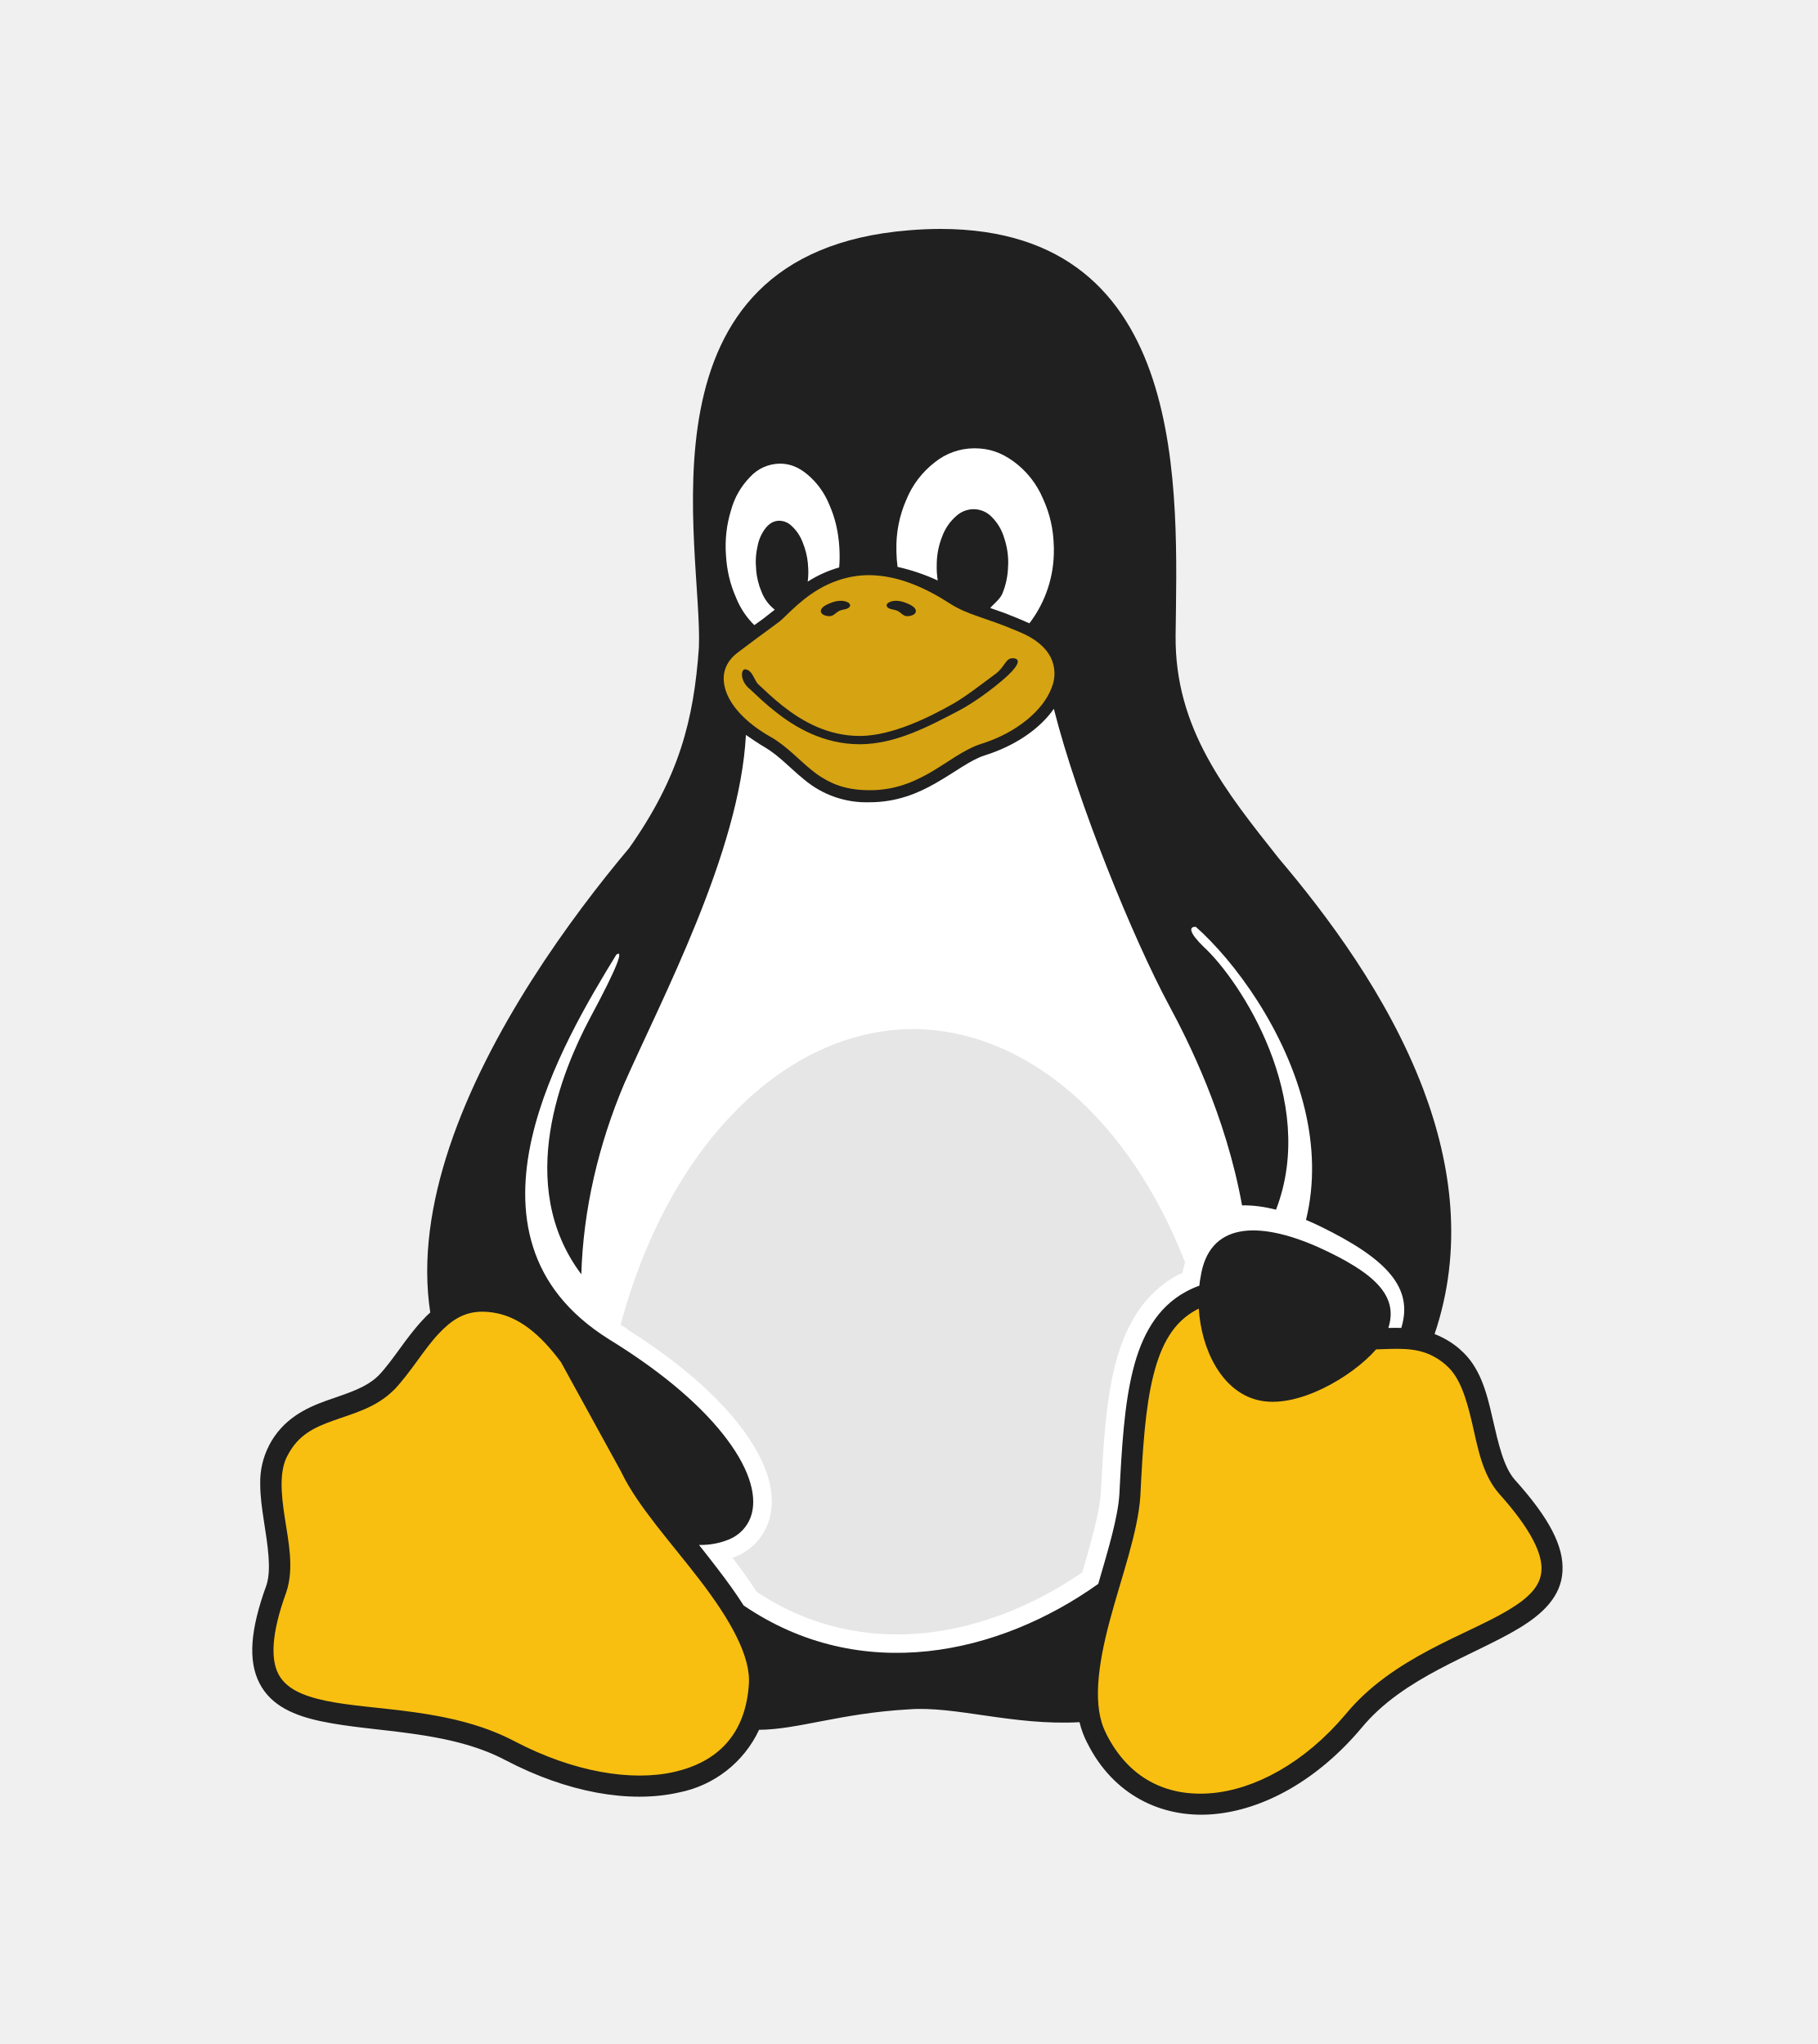
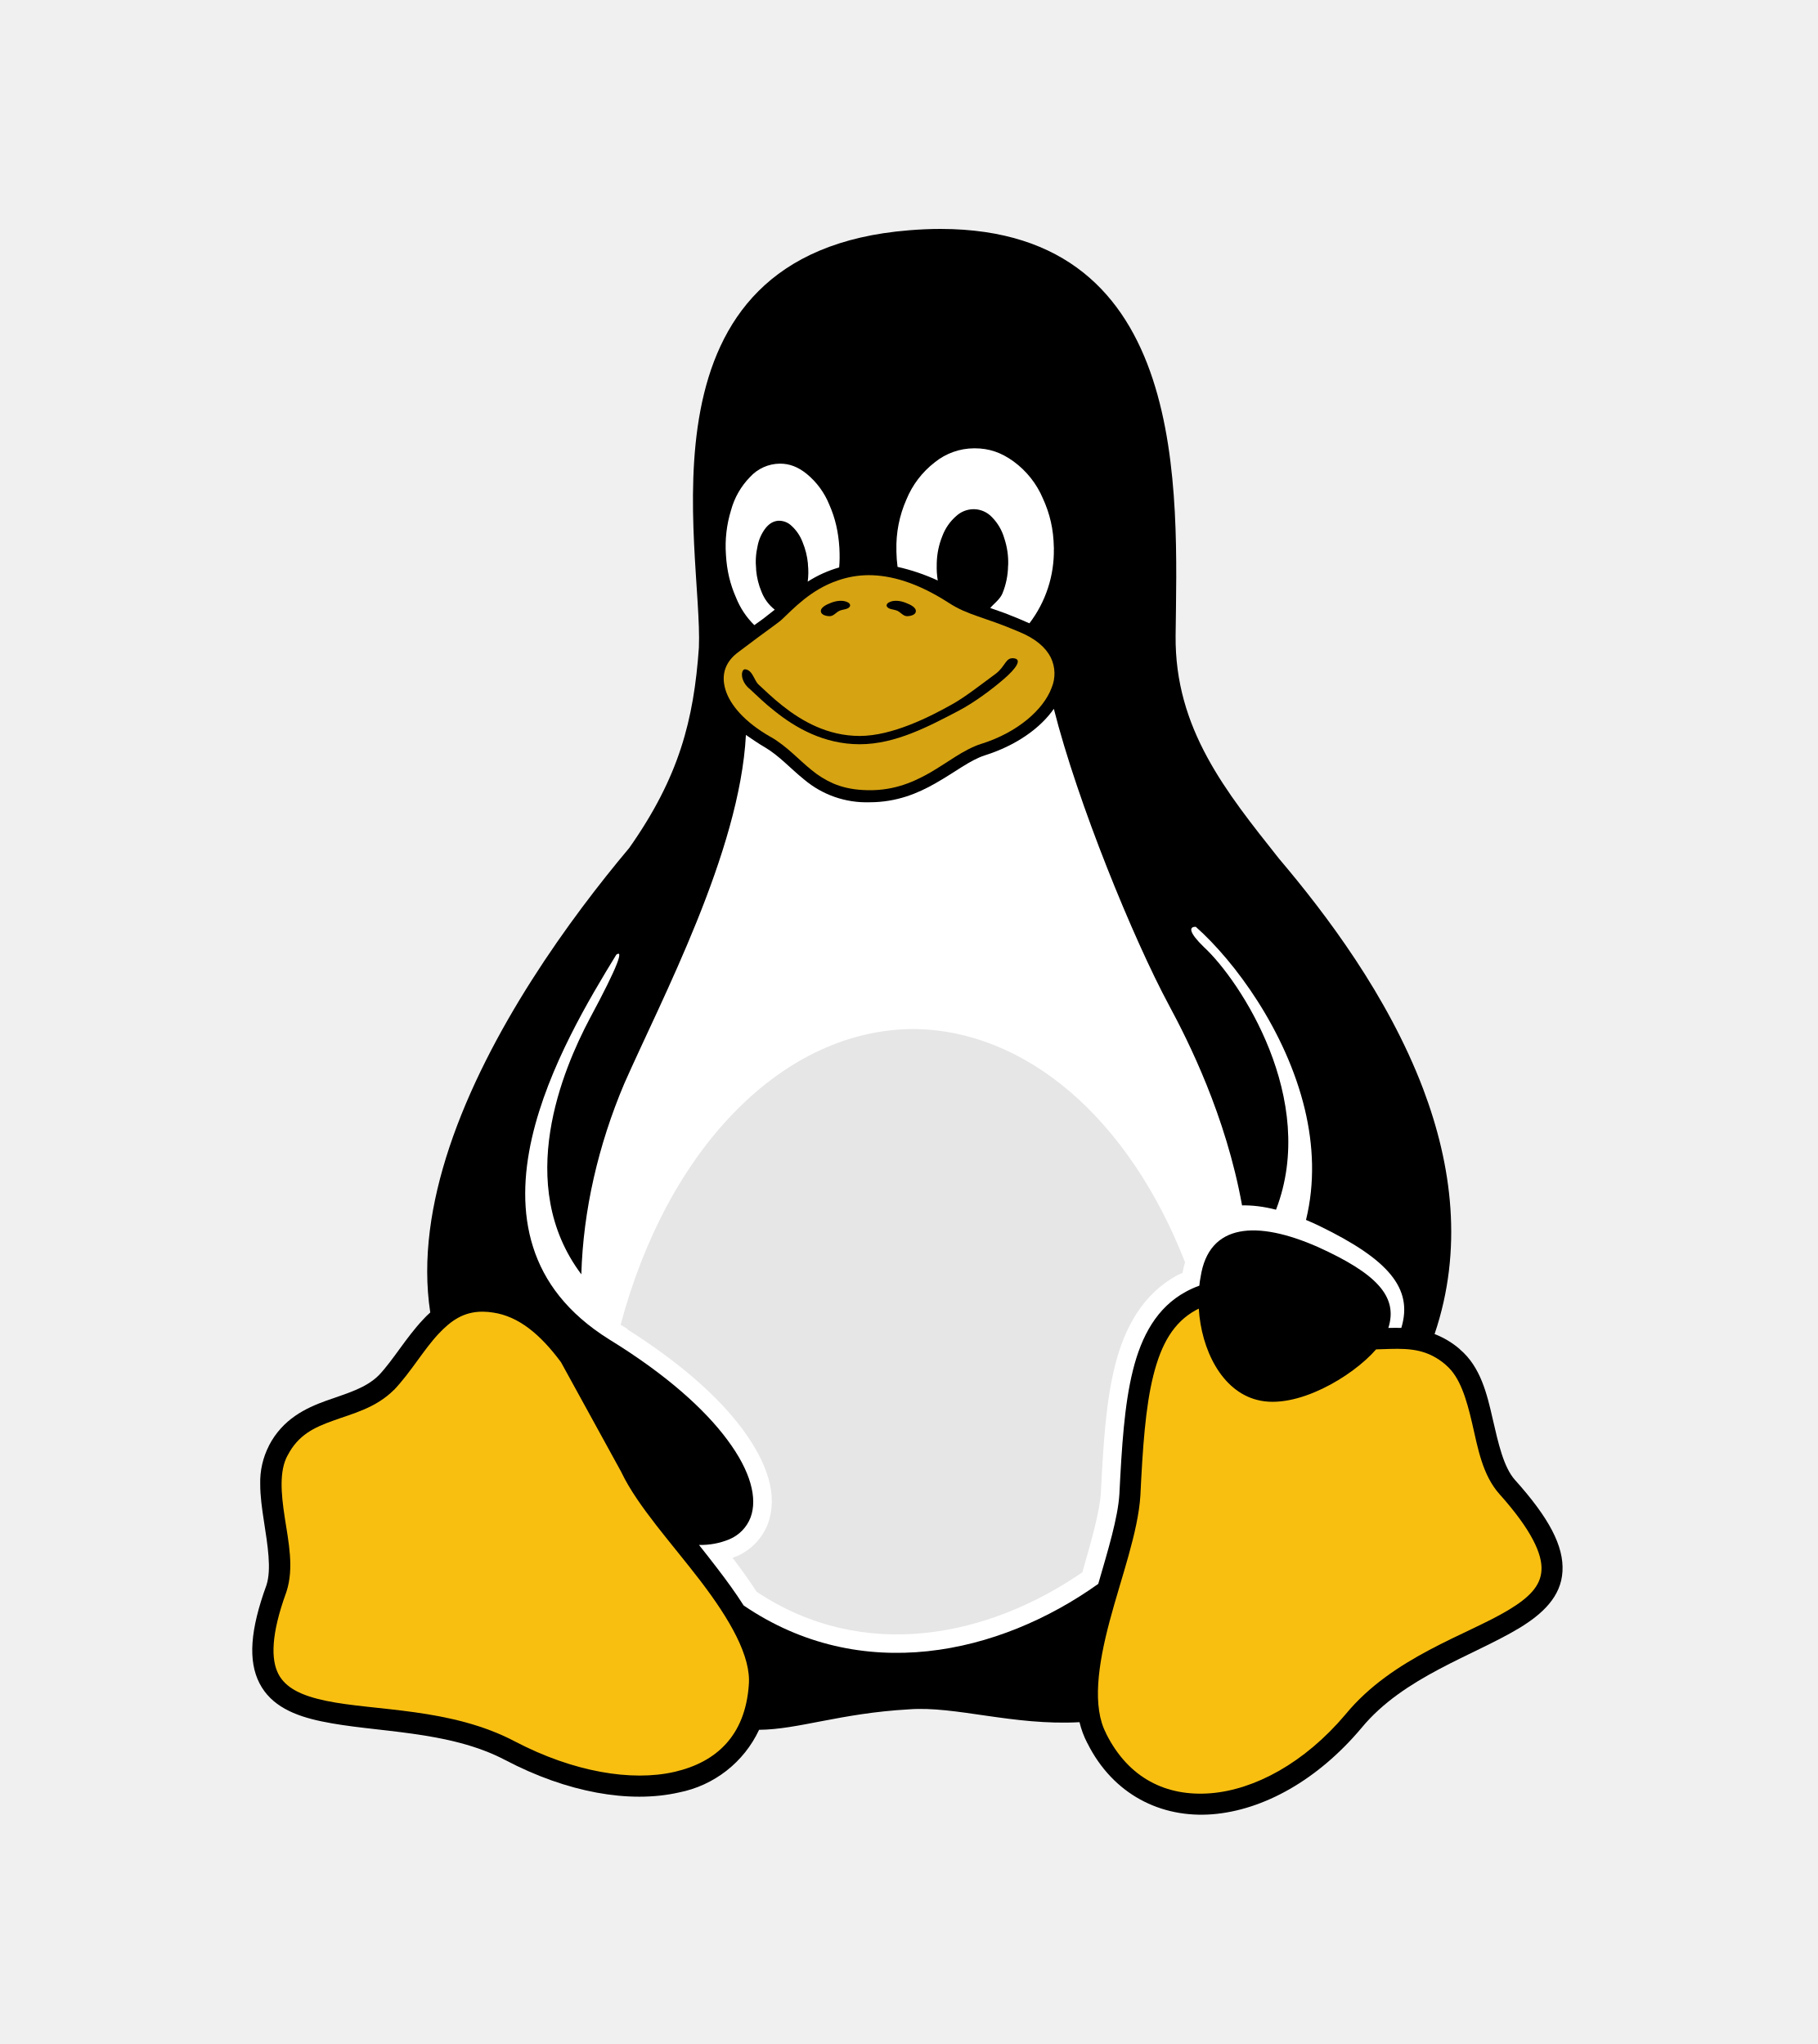
<svg xmlns="http://www.w3.org/2000/svg" width="64px" height="72px" viewBox="0 0 16 16" fill="none">
-   <path fill="#202020" d="M13.338 12.033c-.1-.112-.146-.319-.197-.54-.05-.22-.107-.457-.288-.61v-.001a.756.756 0 00-.223-.134c.252-.745.153-1.487-.1-2.157-.312-.823-.855-1.54-1.27-2.03-.464-.586-.918-1.142-.91-1.963.014-1.254.138-3.579-2.068-3.582-.09 0-.183.004-.28.012-2.466.198-1.812 2.803-1.849 3.675-.045.638-.174 1.14-.613 1.764-.515.613-1.24 1.604-1.584 2.637-.162.487-.24.984-.168 1.454-.023.02-.044.041-.064.063-.151.161-.263.357-.388.489-.116.116-.282.16-.464.225-.183.066-.383.162-.504.395v.001a.702.702 0 00-.077.339c0 .108.016.217.032.322.034.22.068.427.023.567-.144.395-.163.667-.061.865.102.199.31.286.547.335.473.1 1.114.075 1.619.342l.043-.082-.043.082c.54.283 1.089.383 1.526.284a.99.99 0 00.706-.552c.342-.002.717-.146 1.318-.18.408-.032.918.145 1.503.113a.806.806 0 00.068.183l.001.001c.227.455.65.662 1.1.627.45-.036.928-.301 1.315-.762l-.07-.06.07.06c.37-.448.982-.633 1.388-.878.203-.123.368-.276.38-.499.013-.222-.118-.471-.418-.805z" />
+   <path fill="#000000" d="M13.338 12.033c-.1-.112-.146-.319-.197-.54-.05-.22-.107-.457-.288-.61v-.001a.756.756 0 00-.223-.134c.252-.745.153-1.487-.1-2.157-.312-.823-.855-1.54-1.27-2.03-.464-.586-.918-1.142-.91-1.963.014-1.254.138-3.579-2.068-3.582-.09 0-.183.004-.28.012-2.466.198-1.812 2.803-1.849 3.675-.045.638-.174 1.14-.613 1.764-.515.613-1.24 1.604-1.584 2.637-.162.487-.24.984-.168 1.454-.023.02-.044.041-.064.063-.151.161-.263.357-.388.489-.116.116-.282.16-.464.225-.183.066-.383.162-.504.395v.001a.702.702 0 00-.077.339c0 .108.016.217.032.322.034.22.068.427.023.567-.144.395-.163.667-.061.865.102.199.31.286.547.335.473.1 1.114.075 1.619.342l.043-.082-.043.082c.54.283 1.089.383 1.526.284a.99.99 0 00.706-.552c.342-.002.717-.146 1.318-.18.408-.032.918.145 1.503.113a.806.806 0 00.068.183l.001.001c.227.455.65.662 1.1.627.45-.036.928-.301 1.315-.762l-.07-.06.07.06c.37-.448.982-.633 1.388-.878.203-.123.368-.276.38-.499.013-.222-.118-.471-.418-.805z" />
  <path fill="#F8BF11" d="M13.571 12.828c-.007.137-.107.24-.29.35-.368.222-1.019.414-1.434.918-.362.43-.802.665-1.19.696-.387.03-.721-.13-.919-.526v-.002c-.123-.233-.072-.6.031-.987s.251-.785.271-1.108v-.001c.02-.415.044-.776.114-1.055.07-.28.179-.468.373-.575a.876.876 0 01.027-.014c.022.359.2.725.514.804.343.09.838-.204 1.047-.445l.122-.004c.184-.005.337.006.495.143v.001c.121.102.179.296.229.512.05.217.09.453.239.621.287.32.38.534.371.672zM6.592 13.843v.003c-.034.435-.28.672-.656.758-.377.086-.888 0-1.398-.266-.565-.3-1.237-.27-1.667-.36-.216-.045-.357-.113-.421-.238-.064-.126-.066-.345.071-.72v-.001l.001-.002c.068-.209.018-.438-.015-.653-.033-.214-.049-.41.024-.546l.001-.001c.094-.181.232-.246.403-.307.17-.062.373-.11.533-.27l.001-.001h.001c.148-.157.26-.353.39-.492.11-.117.22-.195.385-.196h.005a.61.61 0 01.093.008c.22.033.411.187.596.437l.533.971v.001c.142.296.441.622.695.954.254.333.45.666.425.921z" />
  <path fill="#D6A312" d="M9.25 4.788c-.043-.084-.13-.164-.28-.225-.31-.133-.444-.142-.617-.254-.28-.181-.513-.244-.706-.244a.834.834 0 00-.272.047c-.236.08-.392.25-.49.342-.02.019-.044.035-.104.08-.06.043-.15.11-.28.208-.117.086-.154.2-.114.332.04.132.167.285.4.417h.001c.145.085.244.2.358.291a.801.801 0 00.189.117c.072.031.156.052.26.058.248.015.43-.06.59-.151.16-.092.296-.204.452-.255h.001c.32-.1.548-.301.62-.493a.324.324 0 00-.008-.27z" />
-   <path fill="#202020" d="M8.438 5.26c-.255.133-.552.294-.869.294-.316 0-.566-.146-.745-.289-.09-.07-.163-.142-.218-.193-.096-.075-.084-.181-.045-.178.066.008.076.095.117.134.056.052.126.12.211.187.17.135.397.266.68.266.284 0 .614-.166.816-.28.115-.064.26-.179.379-.266.09-.067.087-.147.162-.138.075.009.02.089-.085.18-.105.092-.27.214-.403.283z" />
+   <path fill="#000000" d="M8.438 5.26c-.255.133-.552.294-.869.294-.316 0-.566-.146-.745-.289-.09-.07-.163-.142-.218-.193-.096-.075-.084-.181-.045-.178.066.008.076.095.117.134.056.052.126.12.211.187.17.135.397.266.68.266.284 0 .614-.166.816-.28.115-.064.26-.179.379-.266.09-.067.087-.147.162-.138.075.009.02.089-.085.18-.105.092-.27.214-.403.283z" />
  <path fill="#ffffff" d="M12.337 10.694a1.724 1.724 0 00-.104 0h-.01c.088-.277-.106-.48-.621-.713-.534-.235-.96-.212-1.032.265-.005.025-.009.05-.011.076a.801.801 0 00-.12.054c-.252.137-.389.386-.465.692-.076.305-.098.674-.119 1.09-.013.208-.099.49-.186.79-.875.624-2.09.894-3.122.19-.07-.11-.15-.22-.233-.328a13.85 13.85 0 00-.16-.205.65.65 0 00.268-.05.34.34 0 00.186-.192c.063-.17 0-.408-.202-.68-.201-.273-.542-.58-1.043-.888-.368-.23-.574-.51-.67-.814-.097-.305-.084-.635-.01-.96.143-.625.51-1.233.743-1.614.063-.046.023.086-.236.567-.232.44-.667 1.455-.072 2.248.016-.564.15-1.14.377-1.677.329-.747 1.018-2.041 1.072-3.073.029.02.125.086.169.11.126.075.221.184.344.283a.85.85 0 00.575.2c.24 0 .427-.079.582-.168.17-.096.304-.204.433-.245.27-.085.486-.235.608-.41.21.83.7 2.027 1.014 2.611.167.31.5.969.643 1.762.091-.002.191.01.299.038.375-.973-.319-2.022-.636-2.314-.128-.124-.135-.18-.07-.177.343.304.795.917.96 1.608.075.315.09.646.01.973.04.017.08.034.12.054.603.293.826.548.719.897z" />
  <path fill="#E6E6E6" d="M8.04 8.062c-.556.002-1.099.251-1.558.716-.46.464-.814 1.122-1.018 1.888l.061.038v.004c.47.298.805.598 1.012.878.219.296.316.584.223.834a.513.513 0 01-.27.283l-.041.015c.074.097.146.197.213.3.944.628 2.042.396 2.867-.172.08-.278.153-.536.163-.698.021-.415.042-.792.124-1.12.082-.33.242-.63.544-.795.017-.01.034-.015.051-.023a.756.756 0 01.022-.094c-.242-.622-.591-1.14-1.01-1.5-.42-.36-.897-.551-1.382-.554zm2.37 2.155l-.002.005v-.002l.001-.004z" />
  <path fill="#ffffff" d="M9.278 3.833a1.05 1.05 0 01-.215.656 4.119 4.119 0 00-.218-.09l-.127-.045c.029-.035.085-.075.107-.127a.669.669 0 00.05-.243l.001-.01a.673.673 0 00-.035-.236.434.434 0 00-.108-.184.223.223 0 00-.156-.07H8.57a.228.228 0 00-.151.06.434.434 0 00-.122.175.676.676 0 00-.05.243v.01a.718.718 0 00.009.14 1.773 1.773 0 00-.354-.12 1.196 1.196 0 01-.01-.133v-.013a1.035 1.035 0 01.088-.447.793.793 0 01.25-.328.554.554 0 01.346-.123h.006c.125 0 .232.036.342.116a.78.78 0 01.257.324c.063.138.094.273.097.433l.001.012zM7.388 3.997a1.05 1.05 0 00-.277.125.623.623 0 00.002-.15v-.008a.651.651 0 00-.048-.192.37.37 0 00-.096-.141.158.158 0 00-.119-.045c-.042.004-.077.024-.11.065a.372.372 0 00-.07.156.626.626 0 00-.013.205v.008a.634.634 0 00.048.193.367.367 0 00.116.156l-.102.08-.078.056a.706.706 0 01-.16-.24c-.053-.12-.082-.24-.09-.381v-.001a1.071 1.071 0 01.045-.39.668.668 0 01.167-.292.359.359 0 01.264-.118c.084 0 .158.028.235.09a.68.68 0 01.199.271c.053.12.08.24.089.382v.001c.003.06.003.115-.002.17z" />
-   <path fill="#202020" d="M7.806 4.335c.01.034.065.029.097.045.027.014.05.045.08.046.03.001.076-.01.08-.04.005-.038-.052-.063-.088-.077-.047-.019-.107-.028-.151-.003-.01.005-.021.018-.018.03zM7.484 4.335c-.01.034-.065.029-.096.045-.028.014-.05.045-.081.046-.03.001-.076-.01-.08-.04-.005-.038.052-.063.088-.077.047-.019.108-.028.152-.003.01.005.02.018.017.03z" />
+   <path fill="#000000" d="M7.806 4.335c.01.034.065.029.097.045.027.014.05.045.08.046.03.001.076-.01.08-.04.005-.038-.052-.063-.088-.077-.047-.019-.107-.028-.151-.003-.01.005-.021.018-.018.03zM7.484 4.335c-.01.034-.065.029-.096.045-.028.014-.05.045-.081.046-.03.001-.076-.01-.08-.04-.005-.038.052-.063.088-.077.047-.019.108-.028.152-.003.01.005.02.018.017.03z" />
</svg>
